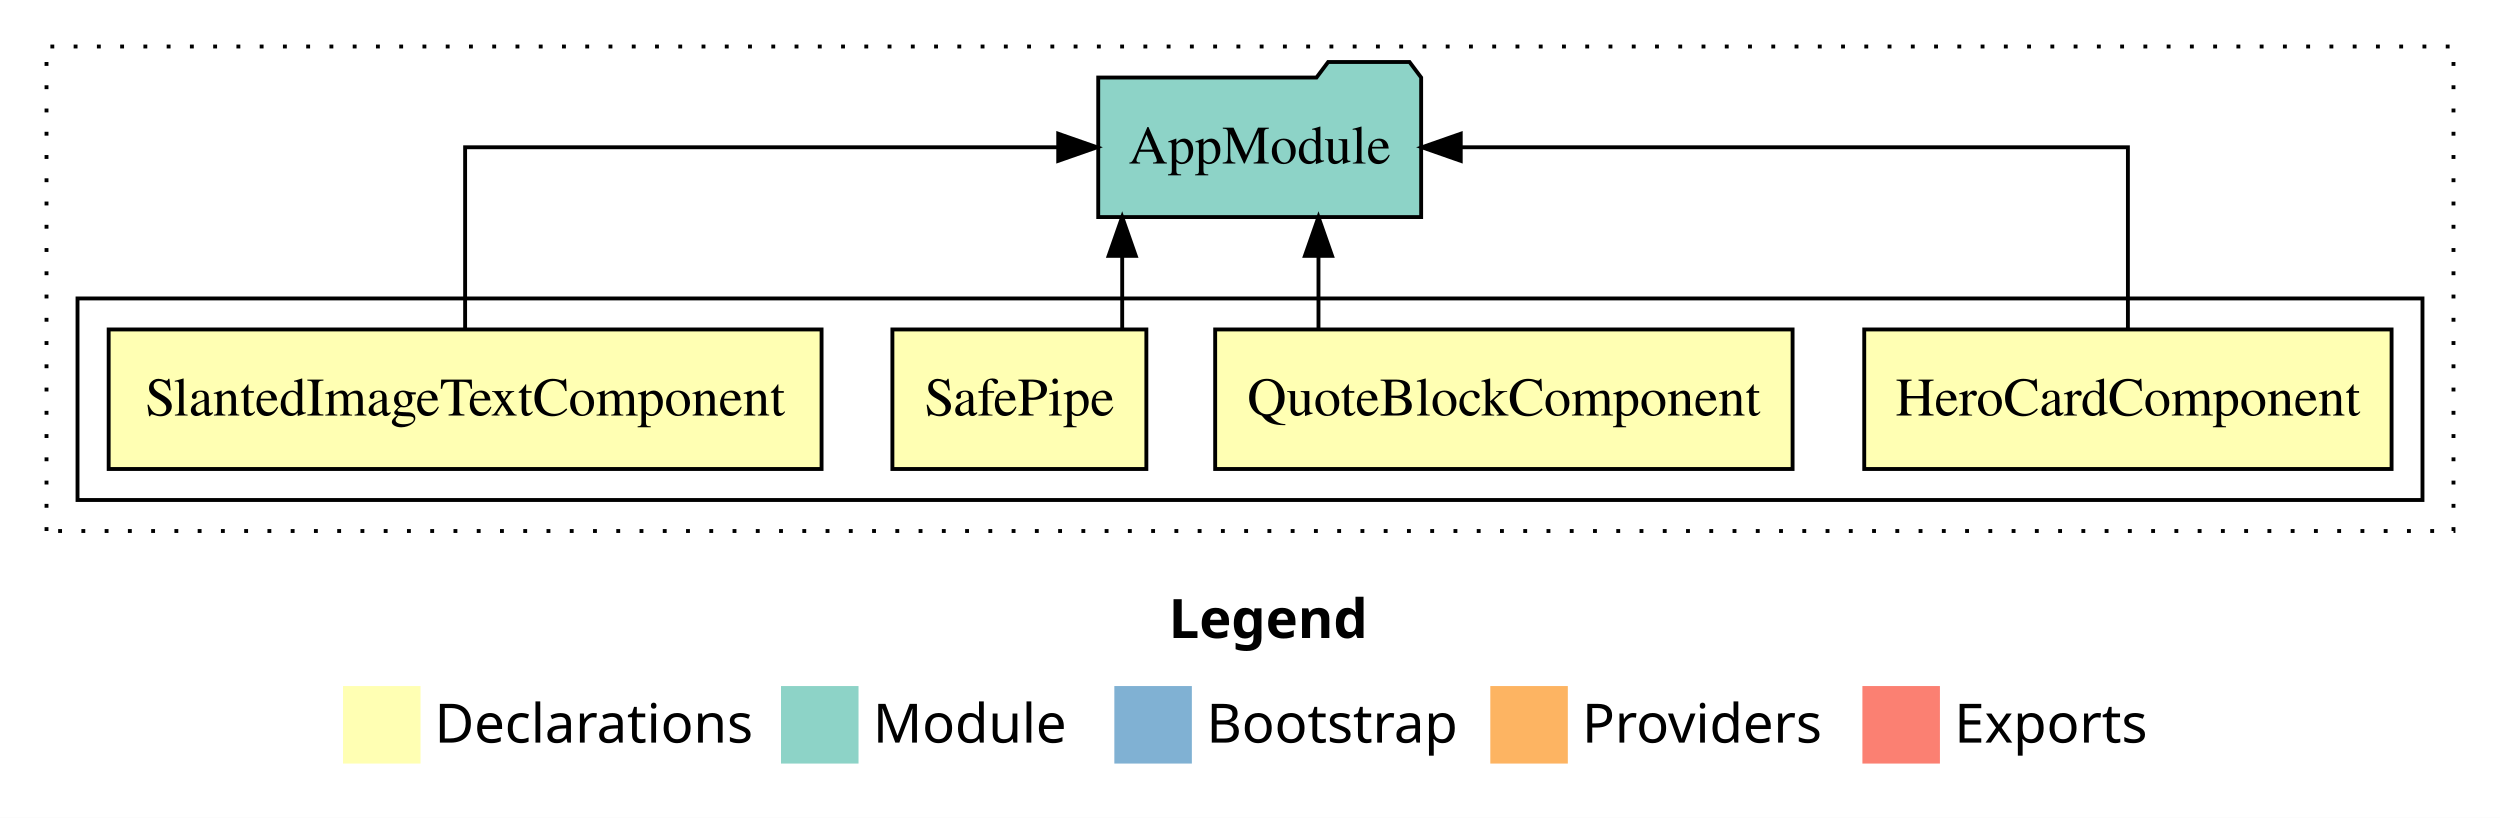
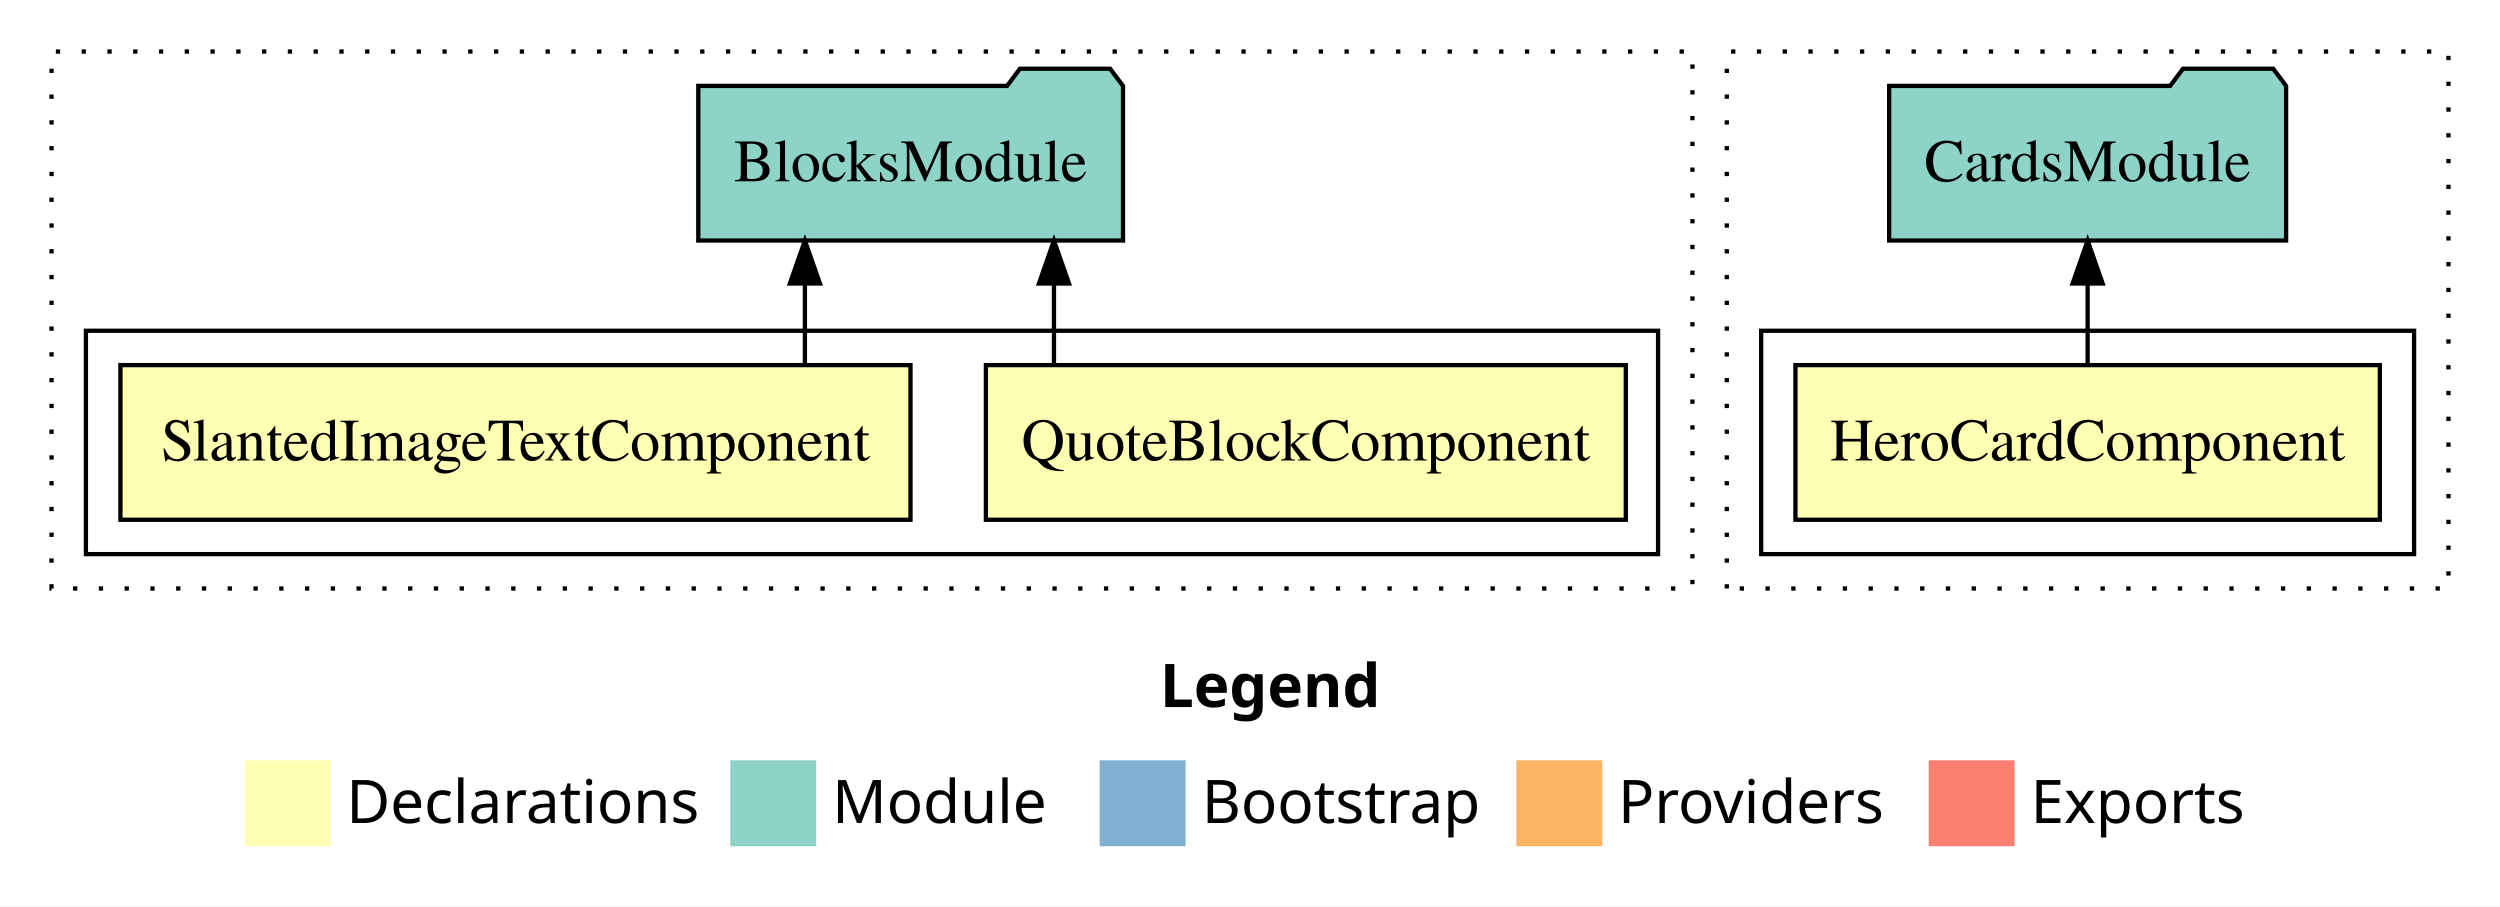
- <svg xmlns="http://www.w3.org/2000/svg" width="645pt" height="211pt" viewBox="0.00 0.00 645.00 211.00">
+ <svg xmlns="http://www.w3.org/2000/svg" width="582pt" height="211pt" viewBox="0.00 0.00 582.00 211.00">
  <g id="graph0" class="graph" transform="scale(1 1) rotate(0) translate(4 207)">
-     <polygon fill="#ffffff" stroke="transparent" points="-4,4 -4,-207 641,-207 641,4 -4,4" />
-     <text text-anchor="start" x="297.509" y="-42.4" font-family="sans-serif" font-weight="bold" font-size="14.00" fill="#000000">Legend</text>
-     <polygon fill="#ffffb3" stroke="transparent" points="84.5,-10 84.5,-30 104.5,-30 104.5,-10 84.5,-10" />
-     <text text-anchor="start" x="108.129" y="-15.4" font-family="sans-serif" font-size="14.00" fill="#000000">  Declarations</text>
-     <polygon fill="#8dd3c7" stroke="transparent" points="197.5,-10 197.5,-30 217.5,-30 217.5,-10 197.5,-10" />
-     <text text-anchor="start" x="221.225" y="-15.4" font-family="sans-serif" font-size="14.00" fill="#000000">  Module</text>
-     <polygon fill="#80b1d3" stroke="transparent" points="283.5,-10 283.5,-30 303.5,-30 303.5,-10 283.5,-10" />
-     <text text-anchor="start" x="307.281" y="-15.4" font-family="sans-serif" font-size="14.00" fill="#000000">  Bootstrap</text>
-     <polygon fill="#fdb462" stroke="transparent" points="380.5,-10 380.5,-30 400.5,-30 400.5,-10 380.5,-10" />
-     <text text-anchor="start" x="404.173" y="-15.4" font-family="sans-serif" font-size="14.00" fill="#000000">  Providers</text>
-     <polygon fill="#fb8072" stroke="transparent" points="476.5,-10 476.5,-30 496.5,-30 496.5,-10 476.5,-10" />
-     <text text-anchor="start" x="500.226" y="-15.4" font-family="sans-serif" font-size="14.00" fill="#000000">  Exports</text>
+     <polygon fill="#ffffff" stroke="transparent" points="-4,4 -4,-207 578,-207 578,4 -4,4" />
+     <text text-anchor="start" x="266.009" y="-42.4" font-family="sans-serif" font-weight="bold" font-size="14.00" fill="#000000">Legend</text>
+     <polygon fill="#ffffb3" stroke="transparent" points="53,-10 53,-30 73,-30 73,-10 53,-10" />
+     <text text-anchor="start" x="76.629" y="-15.4" font-family="sans-serif" font-size="14.00" fill="#000000">  Declarations</text>
+     <polygon fill="#8dd3c7" stroke="transparent" points="166,-10 166,-30 186,-30 186,-10 166,-10" />
+     <text text-anchor="start" x="189.725" y="-15.4" font-family="sans-serif" font-size="14.00" fill="#000000">  Module</text>
+     <polygon fill="#80b1d3" stroke="transparent" points="252,-10 252,-30 272,-30 272,-10 252,-10" />
+     <text text-anchor="start" x="275.781" y="-15.4" font-family="sans-serif" font-size="14.00" fill="#000000">  Bootstrap</text>
+     <polygon fill="#fdb462" stroke="transparent" points="349,-10 349,-30 369,-30 369,-10 349,-10" />
+     <text text-anchor="start" x="372.673" y="-15.4" font-family="sans-serif" font-size="14.00" fill="#000000">  Providers</text>
+     <polygon fill="#fb8072" stroke="transparent" points="445,-10 445,-30 465,-30 465,-10 445,-10" />
+     <text text-anchor="start" x="468.726" y="-15.4" font-family="sans-serif" font-size="14.00" fill="#000000">  Exports</text>
    <g id="clust1" class="cluster">
-       <polygon fill="none" stroke="#000000" stroke-dasharray="1,5" points="8,-70 8,-195 629,-195 629,-70 8,-70" />
+       <polygon fill="none" stroke="#000000" stroke-dasharray="1,5" points="8,-70 8,-195 390,-195 390,-70 8,-70" />
    </g>
    <g id="clust2" class="cluster">
-       <polygon fill="none" stroke="#000000" points="16,-78 16,-130 621,-130 621,-78 16,-78" />
+       <polygon fill="none" stroke="#000000" points="16,-78 16,-130 382,-130 382,-78 16,-78" />
+     </g>
+     <g id="clust9" class="cluster">
+       <polygon fill="none" stroke="#000000" stroke-dasharray="1,5" points="398,-70 398,-195 566,-195 566,-70 398,-70" />
+     </g>
+     <g id="clust10" class="cluster">
+       <polygon fill="none" stroke="#000000" points="406,-78 406,-130 558,-130 558,-78 406,-78" />
    </g>
    <g id="node1" class="node">
-       <polygon fill="#ffffb3" stroke="#000000" points="613.027,-122 476.973,-122 476.973,-86 613.027,-86 613.027,-122" />
-       <text text-anchor="middle" x="545" y="-99.8" font-family="Times,serif" font-size="14.00" fill="#000000">HeroCardComponent</text>
+       <polygon fill="#ffffb3" stroke="#000000" points="374.486,-122 225.514,-122 225.514,-86 374.486,-86 374.486,-122" />
+       <text text-anchor="middle" x="300" y="-99.8" font-family="Times,serif" font-size="14.00" fill="#000000">QuoteBlockComponent</text>
    </g>
-     <g id="node5" class="node">
-       <polygon fill="#8dd3c7" stroke="#000000" points="362.657,-187 359.657,-191 338.657,-191 335.657,-187 279.343,-187 279.343,-151 362.657,-151 362.657,-187" />
-       <text text-anchor="middle" x="321" y="-164.8" font-family="Times,serif" font-size="14.00" fill="#000000">AppModule</text>
+     <g id="node3" class="node">
+       <polygon fill="#8dd3c7" stroke="#000000" points="257.437,-187 254.437,-191 233.437,-191 230.437,-187 158.563,-187 158.563,-151 257.437,-151 257.437,-187" />
+       <text text-anchor="middle" x="208" y="-164.8" font-family="Times,serif" font-size="14.00" fill="#000000">BlocksModule</text>
    </g>
    <g id="edge1" class="edge">
-       <path fill="none" stroke="#000000" d="M545,-122.106C545,-141.339 545,-169 545,-169 545,-169 372.87,-169 372.87,-169" />
-       <polygon fill="#000000" stroke="#000000" points="372.87,-165.5 362.87,-169 372.87,-172.5 372.87,-165.5" />
+       <path fill="none" stroke="#000000" d="M241.363,-122.106C241.363,-122.106 241.363,-140.991 241.363,-140.991" />
+       <polygon fill="#000000" stroke="#000000" points="237.863,-140.991 241.363,-150.991 244.863,-140.991 237.863,-140.991" />
    </g>
    <g id="node2" class="node">
-       <polygon fill="#ffffb3" stroke="#000000" points="458.486,-122 309.514,-122 309.514,-86 458.486,-86 458.486,-122" />
-       <text text-anchor="middle" x="384" y="-99.8" font-family="Times,serif" font-size="14.00" fill="#000000">QuoteBlockComponent</text>
-     </g>
-     <g id="edge2" class="edge">
-       <path fill="none" stroke="#000000" d="M336.168,-122.106C336.168,-122.106 336.168,-140.991 336.168,-140.991" />
-       <polygon fill="#000000" stroke="#000000" points="332.668,-140.991 336.168,-150.991 339.668,-140.991 332.668,-140.991" />
-     </g>
-     <g id="node3" class="node">
-       <polygon fill="#ffffb3" stroke="#000000" points="291.761,-122 226.239,-122 226.239,-86 291.761,-86 291.761,-122" />
-       <text text-anchor="middle" x="259" y="-99.8" font-family="Times,serif" font-size="14.00" fill="#000000">SafePipe</text>
-     </g>
-     <g id="edge3" class="edge">
-       <path fill="none" stroke="#000000" d="M285.526,-122.106C285.526,-122.106 285.526,-140.991 285.526,-140.991" />
-       <polygon fill="#000000" stroke="#000000" points="282.026,-140.991 285.526,-150.991 289.026,-140.991 282.026,-140.991" />
-     </g>
-     <g id="node4" class="node">
      <polygon fill="#ffffb3" stroke="#000000" points="207.964,-122 24.036,-122 24.036,-86 207.964,-86 207.964,-122" />
      <text text-anchor="middle" x="116" y="-99.8" font-family="Times,serif" font-size="14.00" fill="#000000">SlantedImageTextComponent</text>
    </g>
-     <g id="edge4" class="edge">
-       <path fill="none" stroke="#000000" d="M116,-122.106C116,-141.339 116,-169 116,-169 116,-169 269.021,-169 269.021,-169" />
-       <polygon fill="#000000" stroke="#000000" points="269.021,-172.5 279.021,-169 269.021,-165.5 269.021,-172.5" />
+     <g id="edge2" class="edge">
+       <path fill="none" stroke="#000000" d="M183.382,-122.106C183.382,-122.106 183.382,-140.991 183.382,-140.991" />
+       <polygon fill="#000000" stroke="#000000" points="179.882,-140.991 183.382,-150.991 186.882,-140.991 179.882,-140.991" />
+     </g>
+     <g id="node4" class="node">
+       <polygon fill="#ffffb3" stroke="#000000" points="550.027,-122 413.973,-122 413.973,-86 550.027,-86 550.027,-122" />
+       <text text-anchor="middle" x="482" y="-99.8" font-family="Times,serif" font-size="14.00" fill="#000000">HeroCardComponent</text>
+     </g>
+     <g id="node5" class="node">
+       <polygon fill="#8dd3c7" stroke="#000000" points="528.206,-187 525.206,-191 504.206,-191 501.206,-187 435.794,-187 435.794,-151 528.206,-151 528.206,-187" />
+       <text text-anchor="middle" x="482" y="-164.8" font-family="Times,serif" font-size="14.00" fill="#000000">CardsModule</text>
+     </g>
+     <g id="edge3" class="edge">
+       <path fill="none" stroke="#000000" d="M482,-122.106C482,-122.106 482,-140.991 482,-140.991" />
+       <polygon fill="#000000" stroke="#000000" points="478.5,-140.991 482,-150.991 485.5,-140.991 478.5,-140.991" />
    </g>
  </g>
</svg>
